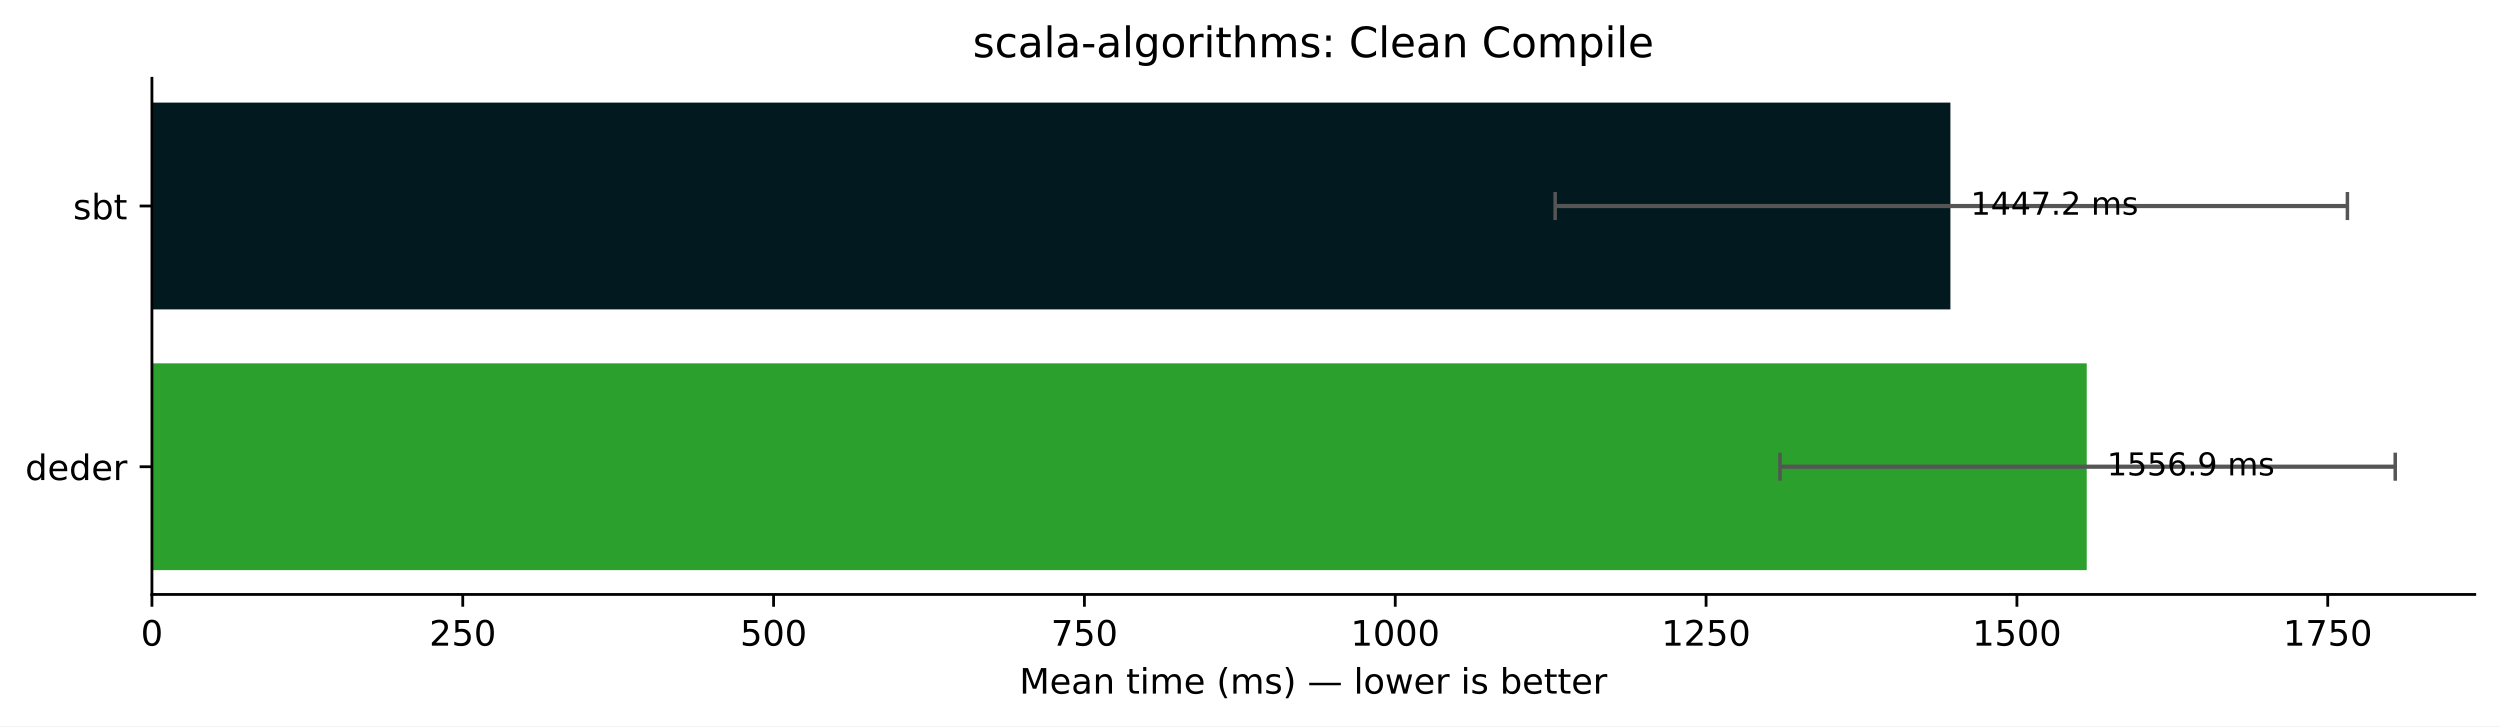
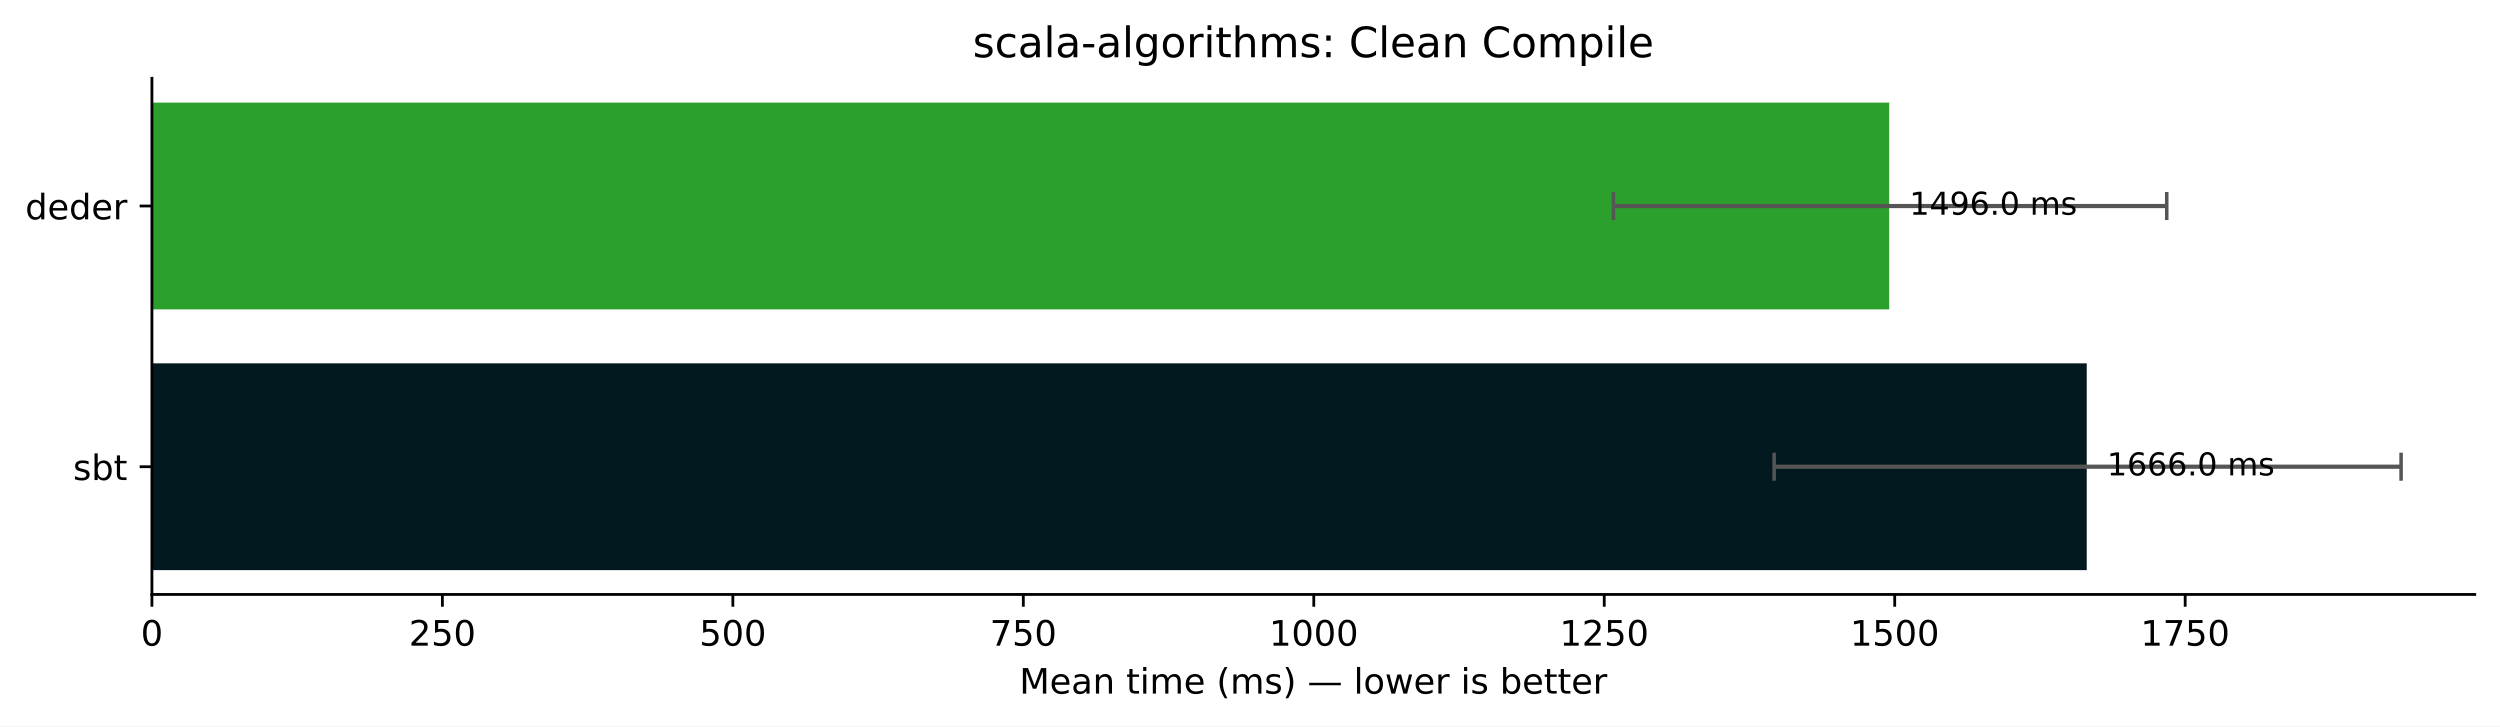
<svg xmlns="http://www.w3.org/2000/svg" xmlns:xlink="http://www.w3.org/1999/xlink" width="712.754pt" height="207.034pt" viewBox="0 0 712.754 207.034" version="1.1">
  <defs>
    <style type="text/css">*{stroke-linejoin: round; stroke-linecap: butt}</style>
  </defs>
  <g id="figure_1">
    <g id="patch_1">
      <path d="M 0 207.034  L 712.754 207.034  L 712.754 0  L 0 0  z " style="fill: #ffffff" />
    </g>
    <g id="axes_1">
      <g id="patch_2">
        <path d="M 43.314 169.478  L 705.554 169.478  L 705.554 22.318  L 43.314 22.318  z " style="fill: #ffffff" />
      </g>
      <g id="patch_3">
-         <path d="M 43.314 162.789  L 595.181 162.789  L 595.181 103.33  L 43.314 103.33  z " clip-path="url(#pe6592c54cd)" style="fill: #2ca02c; stroke: #ffffff; stroke-width: 0.5; stroke-linejoin: miter" />
+         <path d="M 43.314 162.789  L 595.181 162.789  L 595.181 103.33  L 43.314 103.33  z " clip-path="url(#p66a16586c2)" style="fill: #01191f; stroke: #ffffff; stroke-width: 0.5; stroke-linejoin: miter" />
      </g>
      <g id="patch_4">
-         <path d="M 43.314 88.466  L 556.315 88.466  L 556.315 29.007  L 43.314 29.007  z " clip-path="url(#pe6592c54cd)" style="fill: #01191f; stroke: #ffffff; stroke-width: 0.5; stroke-linejoin: miter" />
+         <path d="M 43.314 88.466  L 538.862 88.466  L 538.862 29.007  L 43.314 29.007  z " clip-path="url(#p66a16586c2)" style="fill: #2ca02c; stroke: #ffffff; stroke-width: 0.5; stroke-linejoin: miter" />
      </g>
      <g id="matplotlib.axis_1">
        <g id="xtick_1">
          <g id="line2d_1">
            <defs>
-               <path id="m866e875c9e" d="M 0 0  L 0 3.5  " style="stroke: #000000; stroke-width: 0.8" />
+               <path id="ma7c9d7ee9e" d="M 0 0  L 0 3.5  " style="stroke: #000000; stroke-width: 0.8" />
            </defs>
            <g>
-               <use xlink:href="#m866e875c9e" x="43.314" y="169.478" style="stroke: #000000; stroke-width: 0.8" />
+               <use xlink:href="#ma7c9d7ee9e" x="43.314" y="169.478" style="stroke: #000000; stroke-width: 0.8" />
            </g>
          </g>
          <g id="text_1">
            <g transform="translate(40.13281 184.0766) scale(0.1 -0.1)">
              <defs>
                <path id="DejaVuSans-30" d="M 2034 4250  Q 1547 4250 1301 3770  Q 1056 3291 1056 2328  Q 1056 1369 1301 889  Q 1547 409 2034 409  Q 2525 409 2770 889  Q 3016 1369 3016 2328  Q 3016 3291 2770 3770  Q 2525 4250 2034 4250  z M 2034 4750  Q 2819 4750 3233 4129  Q 3647 3509 3647 2328  Q 3647 1150 3233 529  Q 2819 -91 2034 -91  Q 1250 -91 836 529  Q 422 1150 422 2328  Q 422 3509 836 4129  Q 1250 4750 2034 4750  z " transform="scale(0.015625)" />
              </defs>
              <use xlink:href="#DejaVuSans-30" />
            </g>
          </g>
        </g>
        <g id="xtick_2">
          <g id="line2d_2">
            <g>
-               <use xlink:href="#m866e875c9e" x="131.933" y="169.478" style="stroke: #000000; stroke-width: 0.8" />
+               <use xlink:href="#ma7c9d7ee9e" x="126.126" y="169.478" style="stroke: #000000; stroke-width: 0.8" />
            </g>
          </g>
          <g id="text_2">
-             <g transform="translate(122.3888 184.0766) scale(0.1 -0.1)">
+             <g transform="translate(116.5821 184.0766) scale(0.1 -0.1)">
              <defs>
                <path id="DejaVuSans-32" d="M 1228 531  L 3431 531  L 3431 0  L 469 0  L 469 531  Q 828 903 1448 1529  Q 2069 2156 2228 2338  Q 2531 2678 2651 2914  Q 2772 3150 2772 3378  Q 2772 3750 2511 3984  Q 2250 4219 1831 4219  Q 1534 4219 1204 4116  Q 875 4013 500 3803  L 500 4441  Q 881 4594 1212 4672  Q 1544 4750 1819 4750  Q 2544 4750 2975 4387  Q 3406 4025 3406 3419  Q 3406 3131 3298 2873  Q 3191 2616 2906 2266  Q 2828 2175 2409 1742  Q 1991 1309 1228 531  z " transform="scale(0.015625)" />
                <path id="DejaVuSans-35" d="M 691 4666  L 3169 4666  L 3169 4134  L 1269 4134  L 1269 2991  Q 1406 3038 1543 3061  Q 1681 3084 1819 3084  Q 2600 3084 3056 2656  Q 3513 2228 3513 1497  Q 3513 744 3044 326  Q 2575 -91 1722 -91  Q 1428 -91 1123 -41  Q 819 9 494 109  L 494 744  Q 775 591 1075 516  Q 1375 441 1709 441  Q 2250 441 2565 725  Q 2881 1009 2881 1497  Q 2881 1984 2565 2268  Q 2250 2553 1709 2553  Q 1456 2553 1204 2497  Q 953 2441 691 2322  L 691 4666  z " transform="scale(0.015625)" />
              </defs>
              <use xlink:href="#DejaVuSans-32" />
              <use xlink:href="#DejaVuSans-35" transform="translate(63.62305 0)" />
              <use xlink:href="#DejaVuSans-30" transform="translate(127.2461 0)" />
            </g>
          </g>
        </g>
        <g id="xtick_3">
          <g id="line2d_3">
            <g>
-               <use xlink:href="#m866e875c9e" x="220.551" y="169.478" style="stroke: #000000; stroke-width: 0.8" />
+               <use xlink:href="#ma7c9d7ee9e" x="208.938" y="169.478" style="stroke: #000000; stroke-width: 0.8" />
            </g>
          </g>
          <g id="text_3">
-             <g transform="translate(211.0072 184.0766) scale(0.1 -0.1)">
+             <g transform="translate(199.3938 184.0766) scale(0.1 -0.1)">
              <use xlink:href="#DejaVuSans-35" />
              <use xlink:href="#DejaVuSans-30" transform="translate(63.62305 0)" />
              <use xlink:href="#DejaVuSans-30" transform="translate(127.2461 0)" />
            </g>
          </g>
        </g>
        <g id="xtick_4">
          <g id="line2d_4">
            <g>
-               <use xlink:href="#m866e875c9e" x="309.169" y="169.478" style="stroke: #000000; stroke-width: 0.8" />
+               <use xlink:href="#ma7c9d7ee9e" x="291.749" y="169.478" style="stroke: #000000; stroke-width: 0.8" />
            </g>
          </g>
          <g id="text_4">
-             <g transform="translate(299.6257 184.0766) scale(0.1 -0.1)">
+             <g transform="translate(282.2056 184.0766) scale(0.1 -0.1)">
              <defs>
                <path id="DejaVuSans-37" d="M 525 4666  L 3525 4666  L 3525 4397  L 1831 0  L 1172 0  L 2766 4134  L 525 4134  L 525 4666  z " transform="scale(0.015625)" />
              </defs>
              <use xlink:href="#DejaVuSans-37" />
              <use xlink:href="#DejaVuSans-35" transform="translate(63.62305 0)" />
              <use xlink:href="#DejaVuSans-30" transform="translate(127.2461 0)" />
            </g>
          </g>
        </g>
        <g id="xtick_5">
          <g id="line2d_5">
            <g>
-               <use xlink:href="#m866e875c9e" x="397.788" y="169.478" style="stroke: #000000; stroke-width: 0.8" />
+               <use xlink:href="#ma7c9d7ee9e" x="374.561" y="169.478" style="stroke: #000000; stroke-width: 0.8" />
            </g>
          </g>
          <g id="text_5">
-             <g transform="translate(385.0629 184.0766) scale(0.1 -0.1)">
+             <g transform="translate(361.8361 184.0766) scale(0.1 -0.1)">
              <defs>
                <path id="DejaVuSans-31" d="M 794 531  L 1825 531  L 1825 4091  L 703 3866  L 703 4441  L 1819 4666  L 2450 4666  L 2450 531  L 3481 531  L 3481 0  L 794 0  L 794 531  z " transform="scale(0.015625)" />
              </defs>
              <use xlink:href="#DejaVuSans-31" />
              <use xlink:href="#DejaVuSans-30" transform="translate(63.62305 0)" />
              <use xlink:href="#DejaVuSans-30" transform="translate(127.2461 0)" />
              <use xlink:href="#DejaVuSans-30" transform="translate(190.8691 0)" />
            </g>
          </g>
        </g>
        <g id="xtick_6">
          <g id="line2d_6">
            <g>
-               <use xlink:href="#m866e875c9e" x="486.406" y="169.478" style="stroke: #000000; stroke-width: 0.8" />
+               <use xlink:href="#ma7c9d7ee9e" x="457.373" y="169.478" style="stroke: #000000; stroke-width: 0.8" />
            </g>
          </g>
          <g id="text_6">
-             <g transform="translate(473.6813 184.0766) scale(0.1 -0.1)">
+             <g transform="translate(444.6479 184.0766) scale(0.1 -0.1)">
              <use xlink:href="#DejaVuSans-31" />
              <use xlink:href="#DejaVuSans-32" transform="translate(63.62305 0)" />
              <use xlink:href="#DejaVuSans-35" transform="translate(127.2461 0)" />
              <use xlink:href="#DejaVuSans-30" transform="translate(190.8691 0)" />
            </g>
          </g>
        </g>
        <g id="xtick_7">
          <g id="line2d_7">
            <g>
-               <use xlink:href="#m866e875c9e" x="575.025" y="169.478" style="stroke: #000000; stroke-width: 0.8" />
+               <use xlink:href="#ma7c9d7ee9e" x="540.185" y="169.478" style="stroke: #000000; stroke-width: 0.8" />
            </g>
          </g>
          <g id="text_7">
-             <g transform="translate(562.2998 184.0766) scale(0.1 -0.1)">
+             <g transform="translate(527.4596 184.0766) scale(0.1 -0.1)">
              <use xlink:href="#DejaVuSans-31" />
              <use xlink:href="#DejaVuSans-35" transform="translate(63.62305 0)" />
              <use xlink:href="#DejaVuSans-30" transform="translate(127.2461 0)" />
              <use xlink:href="#DejaVuSans-30" transform="translate(190.8691 0)" />
            </g>
          </g>
        </g>
        <g id="xtick_8">
          <g id="line2d_8">
            <g>
-               <use xlink:href="#m866e875c9e" x="663.643" y="169.478" style="stroke: #000000; stroke-width: 0.8" />
+               <use xlink:href="#ma7c9d7ee9e" x="622.996" y="169.478" style="stroke: #000000; stroke-width: 0.8" />
            </g>
          </g>
          <g id="text_8">
-             <g transform="translate(650.9182 184.0766) scale(0.1 -0.1)">
+             <g transform="translate(610.2714 184.0766) scale(0.1 -0.1)">
              <use xlink:href="#DejaVuSans-31" />
              <use xlink:href="#DejaVuSans-37" transform="translate(63.62305 0)" />
              <use xlink:href="#DejaVuSans-35" transform="translate(127.2461 0)" />
              <use xlink:href="#DejaVuSans-30" transform="translate(190.8691 0)" />
            </g>
          </g>
        </g>
        <g id="text_9">
          <g transform="translate(290.6372 197.7547) scale(0.1 -0.1)">
            <defs>
              <path id="DejaVuSans-4d" d="M 628 4666  L 1569 4666  L 2759 1491  L 3956 4666  L 4897 4666  L 4897 0  L 4281 0  L 4281 4097  L 3078 897  L 2444 897  L 1241 4097  L 1241 0  L 628 0  L 628 4666  z " transform="scale(0.015625)" />
              <path id="DejaVuSans-65" d="M 3597 1894  L 3597 1613  L 953 1613  Q 991 1019 1311 708  Q 1631 397 2203 397  Q 2534 397 2845 478  Q 3156 559 3463 722  L 3463 178  Q 3153 47 2828 -22  Q 2503 -91 2169 -91  Q 1331 -91 842 396  Q 353 884 353 1716  Q 353 2575 817 3079  Q 1281 3584 2069 3584  Q 2775 3584 3186 3129  Q 3597 2675 3597 1894  z M 3022 2063  Q 3016 2534 2758 2815  Q 2500 3097 2075 3097  Q 1594 3097 1305 2825  Q 1016 2553 972 2059  L 3022 2063  z " transform="scale(0.015625)" />
              <path id="DejaVuSans-61" d="M 2194 1759  Q 1497 1759 1228 1600  Q 959 1441 959 1056  Q 959 750 1161 570  Q 1363 391 1709 391  Q 2188 391 2477 730  Q 2766 1069 2766 1631  L 2766 1759  L 2194 1759  z M 3341 1997  L 3341 0  L 2766 0  L 2766 531  Q 2569 213 2275 61  Q 1981 -91 1556 -91  Q 1019 -91 701 211  Q 384 513 384 1019  Q 384 1609 779 1909  Q 1175 2209 1959 2209  L 2766 2209  L 2766 2266  Q 2766 2663 2505 2880  Q 2244 3097 1772 3097  Q 1472 3097 1187 3025  Q 903 2953 641 2809  L 641 3341  Q 956 3463 1253 3523  Q 1550 3584 1831 3584  Q 2591 3584 2966 3190  Q 3341 2797 3341 1997  z " transform="scale(0.015625)" />
              <path id="DejaVuSans-6e" d="M 3513 2113  L 3513 0  L 2938 0  L 2938 2094  Q 2938 2591 2744 2837  Q 2550 3084 2163 3084  Q 1697 3084 1428 2787  Q 1159 2491 1159 1978  L 1159 0  L 581 0  L 581 3500  L 1159 3500  L 1159 2956  Q 1366 3272 1645 3428  Q 1925 3584 2291 3584  Q 2894 3584 3203 3211  Q 3513 2838 3513 2113  z " transform="scale(0.015625)" />
              <path id="DejaVuSans-20" transform="scale(0.015625)" />
              <path id="DejaVuSans-74" d="M 1172 4494  L 1172 3500  L 2356 3500  L 2356 3053  L 1172 3053  L 1172 1153  Q 1172 725 1289 603  Q 1406 481 1766 481  L 2356 481  L 2356 0  L 1766 0  Q 1100 0 847 248  Q 594 497 594 1153  L 594 3053  L 172 3053  L 172 3500  L 594 3500  L 594 4494  L 1172 4494  z " transform="scale(0.015625)" />
              <path id="DejaVuSans-69" d="M 603 3500  L 1178 3500  L 1178 0  L 603 0  L 603 3500  z M 603 4863  L 1178 4863  L 1178 4134  L 603 4134  L 603 4863  z " transform="scale(0.015625)" />
              <path id="DejaVuSans-6d" d="M 3328 2828  Q 3544 3216 3844 3400  Q 4144 3584 4550 3584  Q 5097 3584 5394 3201  Q 5691 2819 5691 2113  L 5691 0  L 5113 0  L 5113 2094  Q 5113 2597 4934 2840  Q 4756 3084 4391 3084  Q 3944 3084 3684 2787  Q 3425 2491 3425 1978  L 3425 0  L 2847 0  L 2847 2094  Q 2847 2600 2669 2842  Q 2491 3084 2119 3084  Q 1678 3084 1418 2786  Q 1159 2488 1159 1978  L 1159 0  L 581 0  L 581 3500  L 1159 3500  L 1159 2956  Q 1356 3278 1631 3431  Q 1906 3584 2284 3584  Q 2666 3584 2933 3390  Q 3200 3197 3328 2828  z " transform="scale(0.015625)" />
              <path id="DejaVuSans-28" d="M 1984 4856  Q 1566 4138 1362 3434  Q 1159 2731 1159 2009  Q 1159 1288 1364 580  Q 1569 -128 1984 -844  L 1484 -844  Q 1016 -109 783 600  Q 550 1309 550 2009  Q 550 2706 781 3412  Q 1013 4119 1484 4856  L 1984 4856  z " transform="scale(0.015625)" />
              <path id="DejaVuSans-73" d="M 2834 3397  L 2834 2853  Q 2591 2978 2328 3040  Q 2066 3103 1784 3103  Q 1356 3103 1142 2972  Q 928 2841 928 2578  Q 928 2378 1081 2264  Q 1234 2150 1697 2047  L 1894 2003  Q 2506 1872 2764 1633  Q 3022 1394 3022 966  Q 3022 478 2636 193  Q 2250 -91 1575 -91  Q 1294 -91 989 -36  Q 684 19 347 128  L 347 722  Q 666 556 975 473  Q 1284 391 1588 391  Q 1994 391 2212 530  Q 2431 669 2431 922  Q 2431 1156 2273 1281  Q 2116 1406 1581 1522  L 1381 1569  Q 847 1681 609 1914  Q 372 2147 372 2553  Q 372 3047 722 3315  Q 1072 3584 1716 3584  Q 2034 3584 2315 3537  Q 2597 3491 2834 3397  z " transform="scale(0.015625)" />
              <path id="DejaVuSans-29" d="M 513 4856  L 1013 4856  Q 1481 4119 1714 3412  Q 1947 2706 1947 2009  Q 1947 1309 1714 600  Q 1481 -109 1013 -844  L 513 -844  Q 928 -128 1133 580  Q 1338 1288 1338 2009  Q 1338 2731 1133 3434  Q 928 4138 513 4856  z " transform="scale(0.015625)" />
              <path id="DejaVuSans-2014" d="M 313 1978  L 6088 1978  L 6088 1528  L 313 1528  L 313 1978  z " transform="scale(0.015625)" />
              <path id="DejaVuSans-6c" d="M 603 4863  L 1178 4863  L 1178 0  L 603 0  L 603 4863  z " transform="scale(0.015625)" />
              <path id="DejaVuSans-6f" d="M 1959 3097  Q 1497 3097 1228 2736  Q 959 2375 959 1747  Q 959 1119 1226 758  Q 1494 397 1959 397  Q 2419 397 2687 759  Q 2956 1122 2956 1747  Q 2956 2369 2687 2733  Q 2419 3097 1959 3097  z M 1959 3584  Q 2709 3584 3137 3096  Q 3566 2609 3566 1747  Q 3566 888 3137 398  Q 2709 -91 1959 -91  Q 1206 -91 779 398  Q 353 888 353 1747  Q 353 2609 779 3096  Q 1206 3584 1959 3584  z " transform="scale(0.015625)" />
              <path id="DejaVuSans-77" d="M 269 3500  L 844 3500  L 1563 769  L 2278 3500  L 2956 3500  L 3675 769  L 4391 3500  L 4966 3500  L 4050 0  L 3372 0  L 2619 2869  L 1863 0  L 1184 0  L 269 3500  z " transform="scale(0.015625)" />
              <path id="DejaVuSans-72" d="M 2631 2963  Q 2534 3019 2420 3045  Q 2306 3072 2169 3072  Q 1681 3072 1420 2755  Q 1159 2438 1159 1844  L 1159 0  L 581 0  L 581 3500  L 1159 3500  L 1159 2956  Q 1341 3275 1631 3429  Q 1922 3584 2338 3584  Q 2397 3584 2469 3576  Q 2541 3569 2628 3553  L 2631 2963  z " transform="scale(0.015625)" />
              <path id="DejaVuSans-62" d="M 3116 1747  Q 3116 2381 2855 2742  Q 2594 3103 2138 3103  Q 1681 3103 1420 2742  Q 1159 2381 1159 1747  Q 1159 1113 1420 752  Q 1681 391 2138 391  Q 2594 391 2855 752  Q 3116 1113 3116 1747  z M 1159 2969  Q 1341 3281 1617 3432  Q 1894 3584 2278 3584  Q 2916 3584 3314 3078  Q 3713 2572 3713 1747  Q 3713 922 3314 415  Q 2916 -91 2278 -91  Q 1894 -91 1617 61  Q 1341 213 1159 525  L 1159 0  L 581 0  L 581 4863  L 1159 4863  L 1159 2969  z " transform="scale(0.015625)" />
            </defs>
            <use xlink:href="#DejaVuSans-4d" />
            <use xlink:href="#DejaVuSans-65" transform="translate(86.2793 0)" />
            <use xlink:href="#DejaVuSans-61" transform="translate(147.8027 0)" />
            <use xlink:href="#DejaVuSans-6e" transform="translate(209.082 0)" />
            <use xlink:href="#DejaVuSans-20" transform="translate(272.4609 0)" />
            <use xlink:href="#DejaVuSans-74" transform="translate(304.248 0)" />
            <use xlink:href="#DejaVuSans-69" transform="translate(343.457 0)" />
            <use xlink:href="#DejaVuSans-6d" transform="translate(371.2402 0)" />
            <use xlink:href="#DejaVuSans-65" transform="translate(468.6523 0)" />
            <use xlink:href="#DejaVuSans-20" transform="translate(530.1758 0)" />
            <use xlink:href="#DejaVuSans-28" transform="translate(561.9629 0)" />
            <use xlink:href="#DejaVuSans-6d" transform="translate(600.9766 0)" />
            <use xlink:href="#DejaVuSans-73" transform="translate(698.3887 0)" />
            <use xlink:href="#DejaVuSans-29" transform="translate(750.4883 0)" />
            <use xlink:href="#DejaVuSans-20" transform="translate(789.502 0)" />
            <use xlink:href="#DejaVuSans-2014" transform="translate(821.2891 0)" />
            <use xlink:href="#DejaVuSans-20" transform="translate(921.2891 0)" />
            <use xlink:href="#DejaVuSans-6c" transform="translate(953.0762 0)" />
            <use xlink:href="#DejaVuSans-6f" transform="translate(980.8594 0)" />
            <use xlink:href="#DejaVuSans-77" transform="translate(1042.041 0)" />
            <use xlink:href="#DejaVuSans-65" transform="translate(1123.828 0)" />
            <use xlink:href="#DejaVuSans-72" transform="translate(1185.352 0)" />
            <use xlink:href="#DejaVuSans-20" transform="translate(1226.465 0)" />
            <use xlink:href="#DejaVuSans-69" transform="translate(1258.252 0)" />
            <use xlink:href="#DejaVuSans-73" transform="translate(1286.035 0)" />
            <use xlink:href="#DejaVuSans-20" transform="translate(1338.135 0)" />
            <use xlink:href="#DejaVuSans-62" transform="translate(1369.922 0)" />
            <use xlink:href="#DejaVuSans-65" transform="translate(1433.398 0)" />
            <use xlink:href="#DejaVuSans-74" transform="translate(1494.922 0)" />
            <use xlink:href="#DejaVuSans-74" transform="translate(1534.131 0)" />
            <use xlink:href="#DejaVuSans-65" transform="translate(1573.34 0)" />
            <use xlink:href="#DejaVuSans-72" transform="translate(1634.863 0)" />
          </g>
        </g>
      </g>
      <g id="matplotlib.axis_2">
        <g id="ytick_1">
          <g id="line2d_9">
            <defs>
-               <path id="m72b54754d7" d="M 0 0  L -3.5 0  " style="stroke: #000000; stroke-width: 0.8" />
+               <path id="md0ab6fafc9" d="M 0 0  L -3.5 0  " style="stroke: #000000; stroke-width: 0.8" />
            </defs>
            <g>
-               <use xlink:href="#m72b54754d7" x="43.314" y="133.06" style="stroke: #000000; stroke-width: 0.8" />
+               <use xlink:href="#md0ab6fafc9" x="43.314" y="133.06" style="stroke: #000000; stroke-width: 0.8" />
            </g>
          </g>
          <g id="text_10">
-             <g transform="translate(7.2 136.859) scale(0.1 -0.1)">
+             <g transform="translate(20.83594 136.859) scale(0.1 -0.1)">
+               <use xlink:href="#DejaVuSans-73" />
+               <use xlink:href="#DejaVuSans-62" transform="translate(52.09961 0)" />
+               <use xlink:href="#DejaVuSans-74" transform="translate(115.5762 0)" />
+             </g>
+           </g>
+         </g>
+         <g id="ytick_2">
+           <g id="line2d_10">
+             <g>
+               <use xlink:href="#md0ab6fafc9" x="43.314" y="58.737" style="stroke: #000000; stroke-width: 0.8" />
+             </g>
+           </g>
+           <g id="text_11">
+             <g transform="translate(7.2 62.53573) scale(0.1 -0.1)">
              <defs>
                <path id="DejaVuSans-64" d="M 2906 2969  L 2906 4863  L 3481 4863  L 3481 0  L 2906 0  L 2906 525  Q 2725 213 2448 61  Q 2172 -91 1784 -91  Q 1150 -91 751 415  Q 353 922 353 1747  Q 353 2572 751 3078  Q 1150 3584 1784 3584  Q 2172 3584 2448 3432  Q 2725 3281 2906 2969  z M 947 1747  Q 947 1113 1208 752  Q 1469 391 1925 391  Q 2381 391 2643 752  Q 2906 1113 2906 1747  Q 2906 2381 2643 2742  Q 2381 3103 1925 3103  Q 1469 3103 1208 2742  Q 947 2381 947 1747  z " transform="scale(0.015625)" />
              </defs>
              <use xlink:href="#DejaVuSans-64" />
              <use xlink:href="#DejaVuSans-65" transform="translate(63.47656 0)" />
              <use xlink:href="#DejaVuSans-64" transform="translate(125 0)" />
              <use xlink:href="#DejaVuSans-65" transform="translate(188.4766 0)" />
              <use xlink:href="#DejaVuSans-72" transform="translate(250 0)" />
            </g>
          </g>
        </g>
-         <g id="ytick_2">
-           <g id="line2d_10">
-             <g>
-               <use xlink:href="#m72b54754d7" x="43.314" y="58.737" style="stroke: #000000; stroke-width: 0.8" />
-             </g>
-           </g>
-           <g id="text_11">
-             <g transform="translate(20.83594 62.53573) scale(0.1 -0.1)">
-               <use xlink:href="#DejaVuSans-73" />
-               <use xlink:href="#DejaVuSans-62" transform="translate(52.09961 0)" />
-               <use xlink:href="#DejaVuSans-74" transform="translate(115.5762 0)" />
-             </g>
-           </g>
-         </g>
      </g>
      <g id="LineCollection_1">
-         <path d="M 507.477 133.06  L 682.885 133.06  " clip-path="url(#pe6592c54cd)" style="fill: none; stroke: #555555; stroke-width: 1.2" />
-         <path d="M 443.381 58.737  L 669.249 58.737  " clip-path="url(#pe6592c54cd)" style="fill: none; stroke: #555555; stroke-width: 1.2" />
+         <path d="M 505.807 133.06  L 684.554 133.06  " clip-path="url(#p66a16586c2)" style="fill: none; stroke: #555555; stroke-width: 1.2" />
+         <path d="M 459.984 58.737  L 617.74 58.737  " clip-path="url(#p66a16586c2)" style="fill: none; stroke: #555555; stroke-width: 1.2" />
      </g>
      <g id="line2d_11">
        <defs>
-           <path id="m3e89619f0d" d="M 0 4  L 0 -4  " style="stroke: #555555" />
+           <path id="m6352b168d5" d="M 0 4  L 0 -4  " style="stroke: #555555" />
        </defs>
-         <g clip-path="url(#pe6592c54cd)">
-           <use xlink:href="#m3e89619f0d" x="507.477" y="133.06" style="fill: #1f77b4; stroke: #555555" />
-           <use xlink:href="#m3e89619f0d" x="443.381" y="58.737" style="fill: #1f77b4; stroke: #555555" />
+         <g clip-path="url(#p66a16586c2)">
+           <use xlink:href="#m6352b168d5" x="505.807" y="133.06" style="fill: #1f77b4; stroke: #555555" />
+           <use xlink:href="#m6352b168d5" x="459.984" y="58.737" style="fill: #1f77b4; stroke: #555555" />
        </g>
      </g>
      <g id="line2d_12">
-         <g clip-path="url(#pe6592c54cd)">
-           <use xlink:href="#m3e89619f0d" x="682.885" y="133.06" style="fill: #1f77b4; stroke: #555555" />
-           <use xlink:href="#m3e89619f0d" x="669.249" y="58.737" style="fill: #1f77b4; stroke: #555555" />
+         <g clip-path="url(#p66a16586c2)">
+           <use xlink:href="#m6352b168d5" x="684.554" y="133.06" style="fill: #1f77b4; stroke: #555555" />
+           <use xlink:href="#m6352b168d5" x="617.74" y="58.737" style="fill: #1f77b4; stroke: #555555" />
        </g>
      </g>
      <g id="patch_5">
        <path d="M 43.314 169.478  L 43.314 22.318  " style="fill: none; stroke: #000000; stroke-width: 0.8; stroke-linejoin: miter; stroke-linecap: square" />
      </g>
      <g id="patch_6">
        <path d="M 43.314 169.478  L 705.554 169.478  " style="fill: none; stroke: #000000; stroke-width: 0.8; stroke-linejoin: miter; stroke-linecap: square" />
      </g>
      <g id="text_12">
        <g transform="translate(600.6994 135.5432) scale(0.09 -0.09)">
          <defs>
            <path id="DejaVuSans-36" d="M 2113 2584  Q 1688 2584 1439 2293  Q 1191 2003 1191 1497  Q 1191 994 1439 701  Q 1688 409 2113 409  Q 2538 409 2786 701  Q 3034 994 3034 1497  Q 3034 2003 2786 2293  Q 2538 2584 2113 2584  z M 3366 4563  L 3366 3988  Q 3128 4100 2886 4159  Q 2644 4219 2406 4219  Q 1781 4219 1451 3797  Q 1122 3375 1075 2522  Q 1259 2794 1537 2939  Q 1816 3084 2150 3084  Q 2853 3084 3261 2657  Q 3669 2231 3669 1497  Q 3669 778 3244 343  Q 2819 -91 2113 -91  Q 1303 -91 875 529  Q 447 1150 447 2328  Q 447 3434 972 4092  Q 1497 4750 2381 4750  Q 2619 4750 2861 4703  Q 3103 4656 3366 4563  z " transform="scale(0.015625)" />
            <path id="DejaVuSans-2e" d="M 684 794  L 1344 794  L 1344 0  L 684 0  L 684 794  z " transform="scale(0.015625)" />
+           </defs>
+           <use xlink:href="#DejaVuSans-31" />
+           <use xlink:href="#DejaVuSans-36" transform="translate(63.62305 0)" />
+           <use xlink:href="#DejaVuSans-36" transform="translate(127.2461 0)" />
+           <use xlink:href="#DejaVuSans-36" transform="translate(190.8691 0)" />
+           <use xlink:href="#DejaVuSans-2e" transform="translate(254.4922 0)" />
+           <use xlink:href="#DejaVuSans-30" transform="translate(286.2793 0)" />
+           <use xlink:href="#DejaVuSans-20" transform="translate(349.9023 0)" />
+           <use xlink:href="#DejaVuSans-6d" transform="translate(381.6895 0)" />
+           <use xlink:href="#DejaVuSans-73" transform="translate(479.1016 0)" />
+         </g>
+       </g>
+       <g id="text_13">
+         <g transform="translate(544.3803 61.21995) scale(0.09 -0.09)">
+           <defs>
+             <path id="DejaVuSans-34" d="M 2419 4116  L 825 1625  L 2419 1625  L 2419 4116  z M 2253 4666  L 3047 4666  L 3047 1625  L 3713 1625  L 3713 1100  L 3047 1100  L 3047 0  L 2419 0  L 2419 1100  L 313 1100  L 313 1709  L 2253 4666  z " transform="scale(0.015625)" />
            <path id="DejaVuSans-39" d="M 703 97  L 703 672  Q 941 559 1184 500  Q 1428 441 1663 441  Q 2288 441 2617 861  Q 2947 1281 2994 2138  Q 2813 1869 2534 1725  Q 2256 1581 1919 1581  Q 1219 1581 811 2004  Q 403 2428 403 3163  Q 403 3881 828 4315  Q 1253 4750 1959 4750  Q 2769 4750 3195 4129  Q 3622 3509 3622 2328  Q 3622 1225 3098 567  Q 2575 -91 1691 -91  Q 1453 -91 1209 -44  Q 966 3 703 97  z M 1959 2075  Q 2384 2075 2632 2365  Q 2881 2656 2881 3163  Q 2881 3666 2632 3958  Q 2384 4250 1959 4250  Q 1534 4250 1286 3958  Q 1038 3666 1038 3163  Q 1038 2656 1286 2365  Q 1534 2075 1959 2075  z " transform="scale(0.015625)" />
          </defs>
          <use xlink:href="#DejaVuSans-31" />
-           <use xlink:href="#DejaVuSans-35" transform="translate(63.62305 0)" />
-           <use xlink:href="#DejaVuSans-35" transform="translate(127.2461 0)" />
+           <use xlink:href="#DejaVuSans-34" transform="translate(63.62305 0)" />
+           <use xlink:href="#DejaVuSans-39" transform="translate(127.2461 0)" />
          <use xlink:href="#DejaVuSans-36" transform="translate(190.8691 0)" />
          <use xlink:href="#DejaVuSans-2e" transform="translate(254.4922 0)" />
-           <use xlink:href="#DejaVuSans-39" transform="translate(286.2793 0)" />
-           <use xlink:href="#DejaVuSans-20" transform="translate(349.9023 0)" />
-           <use xlink:href="#DejaVuSans-6d" transform="translate(381.6895 0)" />
-           <use xlink:href="#DejaVuSans-73" transform="translate(479.1016 0)" />
-         </g>
-       </g>
-       <g id="text_13">
-         <g transform="translate(561.8338 61.21995) scale(0.09 -0.09)">
-           <defs>
-             <path id="DejaVuSans-34" d="M 2419 4116  L 825 1625  L 2419 1625  L 2419 4116  z M 2253 4666  L 3047 4666  L 3047 1625  L 3713 1625  L 3713 1100  L 3047 1100  L 3047 0  L 2419 0  L 2419 1100  L 313 1100  L 313 1709  L 2253 4666  z " transform="scale(0.015625)" />
-           </defs>
-           <use xlink:href="#DejaVuSans-31" />
-           <use xlink:href="#DejaVuSans-34" transform="translate(63.62305 0)" />
-           <use xlink:href="#DejaVuSans-34" transform="translate(127.2461 0)" />
-           <use xlink:href="#DejaVuSans-37" transform="translate(190.8691 0)" />
-           <use xlink:href="#DejaVuSans-2e" transform="translate(254.4922 0)" />
-           <use xlink:href="#DejaVuSans-32" transform="translate(286.2793 0)" />
+           <use xlink:href="#DejaVuSans-30" transform="translate(286.2793 0)" />
          <use xlink:href="#DejaVuSans-20" transform="translate(349.9023 0)" />
          <use xlink:href="#DejaVuSans-6d" transform="translate(381.6895 0)" />
          <use xlink:href="#DejaVuSans-73" transform="translate(479.1016 0)" />
        </g>
      </g>
      <g id="text_14">
        <g transform="translate(277.3391 16.31812) scale(0.12 -0.12)">
          <defs>
            <path id="DejaVuSans-63" d="M 3122 3366  L 3122 2828  Q 2878 2963 2633 3030  Q 2388 3097 2138 3097  Q 1578 3097 1268 2742  Q 959 2388 959 1747  Q 959 1106 1268 751  Q 1578 397 2138 397  Q 2388 397 2633 464  Q 2878 531 3122 666  L 3122 134  Q 2881 22 2623 -34  Q 2366 -91 2075 -91  Q 1284 -91 818 406  Q 353 903 353 1747  Q 353 2603 823 3093  Q 1294 3584 2113 3584  Q 2378 3584 2631 3529  Q 2884 3475 3122 3366  z " transform="scale(0.015625)" />
            <path id="DejaVuSans-2d" d="M 313 2009  L 1997 2009  L 1997 1497  L 313 1497  L 313 2009  z " transform="scale(0.015625)" />
            <path id="DejaVuSans-67" d="M 2906 1791  Q 2906 2416 2648 2759  Q 2391 3103 1925 3103  Q 1463 3103 1205 2759  Q 947 2416 947 1791  Q 947 1169 1205 825  Q 1463 481 1925 481  Q 2391 481 2648 825  Q 2906 1169 2906 1791  z M 3481 434  Q 3481 -459 3084 -895  Q 2688 -1331 1869 -1331  Q 1566 -1331 1297 -1286  Q 1028 -1241 775 -1147  L 775 -588  Q 1028 -725 1275 -790  Q 1522 -856 1778 -856  Q 2344 -856 2625 -561  Q 2906 -266 2906 331  L 2906 616  Q 2728 306 2450 153  Q 2172 0 1784 0  Q 1141 0 747 490  Q 353 981 353 1791  Q 353 2603 747 3093  Q 1141 3584 1784 3584  Q 2172 3584 2450 3431  Q 2728 3278 2906 2969  L 2906 3500  L 3481 3500  L 3481 434  z " transform="scale(0.015625)" />
            <path id="DejaVuSans-68" d="M 3513 2113  L 3513 0  L 2938 0  L 2938 2094  Q 2938 2591 2744 2837  Q 2550 3084 2163 3084  Q 1697 3084 1428 2787  Q 1159 2491 1159 1978  L 1159 0  L 581 0  L 581 4863  L 1159 4863  L 1159 2956  Q 1366 3272 1645 3428  Q 1925 3584 2291 3584  Q 2894 3584 3203 3211  Q 3513 2838 3513 2113  z " transform="scale(0.015625)" />
            <path id="DejaVuSans-3a" d="M 750 794  L 1409 794  L 1409 0  L 750 0  L 750 794  z M 750 3309  L 1409 3309  L 1409 2516  L 750 2516  L 750 3309  z " transform="scale(0.015625)" />
            <path id="DejaVuSans-43" d="M 4122 4306  L 4122 3641  Q 3803 3938 3442 4084  Q 3081 4231 2675 4231  Q 1875 4231 1450 3742  Q 1025 3253 1025 2328  Q 1025 1406 1450 917  Q 1875 428 2675 428  Q 3081 428 3442 575  Q 3803 722 4122 1019  L 4122 359  Q 3791 134 3420 21  Q 3050 -91 2638 -91  Q 1578 -91 968 557  Q 359 1206 359 2328  Q 359 3453 968 4101  Q 1578 4750 2638 4750  Q 3056 4750 3426 4639  Q 3797 4528 4122 4306  z " transform="scale(0.015625)" />
            <path id="DejaVuSans-70" d="M 1159 525  L 1159 -1331  L 581 -1331  L 581 3500  L 1159 3500  L 1159 2969  Q 1341 3281 1617 3432  Q 1894 3584 2278 3584  Q 2916 3584 3314 3078  Q 3713 2572 3713 1747  Q 3713 922 3314 415  Q 2916 -91 2278 -91  Q 1894 -91 1617 61  Q 1341 213 1159 525  z M 3116 1747  Q 3116 2381 2855 2742  Q 2594 3103 2138 3103  Q 1681 3103 1420 2742  Q 1159 2381 1159 1747  Q 1159 1113 1420 752  Q 1681 391 2138 391  Q 2594 391 2855 752  Q 3116 1113 3116 1747  z " transform="scale(0.015625)" />
          </defs>
          <use xlink:href="#DejaVuSans-73" />
          <use xlink:href="#DejaVuSans-63" transform="translate(52.09961 0)" />
          <use xlink:href="#DejaVuSans-61" transform="translate(107.0801 0)" />
          <use xlink:href="#DejaVuSans-6c" transform="translate(168.3594 0)" />
          <use xlink:href="#DejaVuSans-61" transform="translate(196.1426 0)" />
          <use xlink:href="#DejaVuSans-2d" transform="translate(257.4219 0)" />
          <use xlink:href="#DejaVuSans-61" transform="translate(293.5059 0)" />
          <use xlink:href="#DejaVuSans-6c" transform="translate(354.7852 0)" />
          <use xlink:href="#DejaVuSans-67" transform="translate(382.5684 0)" />
          <use xlink:href="#DejaVuSans-6f" transform="translate(446.0449 0)" />
          <use xlink:href="#DejaVuSans-72" transform="translate(507.2266 0)" />
          <use xlink:href="#DejaVuSans-69" transform="translate(548.3398 0)" />
          <use xlink:href="#DejaVuSans-74" transform="translate(576.123 0)" />
          <use xlink:href="#DejaVuSans-68" transform="translate(615.332 0)" />
          <use xlink:href="#DejaVuSans-6d" transform="translate(678.7109 0)" />
          <use xlink:href="#DejaVuSans-73" transform="translate(776.123 0)" />
          <use xlink:href="#DejaVuSans-3a" transform="translate(828.2227 0)" />
          <use xlink:href="#DejaVuSans-20" transform="translate(861.9141 0)" />
          <use xlink:href="#DejaVuSans-43" transform="translate(893.7012 0)" />
          <use xlink:href="#DejaVuSans-6c" transform="translate(963.5254 0)" />
          <use xlink:href="#DejaVuSans-65" transform="translate(991.3086 0)" />
          <use xlink:href="#DejaVuSans-61" transform="translate(1052.832 0)" />
          <use xlink:href="#DejaVuSans-6e" transform="translate(1114.111 0)" />
          <use xlink:href="#DejaVuSans-20" transform="translate(1177.49 0)" />
          <use xlink:href="#DejaVuSans-43" transform="translate(1209.277 0)" />
          <use xlink:href="#DejaVuSans-6f" transform="translate(1279.102 0)" />
          <use xlink:href="#DejaVuSans-6d" transform="translate(1340.283 0)" />
          <use xlink:href="#DejaVuSans-70" transform="translate(1437.695 0)" />
          <use xlink:href="#DejaVuSans-69" transform="translate(1501.172 0)" />
          <use xlink:href="#DejaVuSans-6c" transform="translate(1528.955 0)" />
          <use xlink:href="#DejaVuSans-65" transform="translate(1556.738 0)" />
        </g>
      </g>
    </g>
  </g>
  <defs>
-     <clipPath id="pe6592c54cd">
+     <clipPath id="p66a16586c2">
      <rect x="43.314" y="22.318" width="662.24" height="147.16" />
    </clipPath>
  </defs>
</svg>
